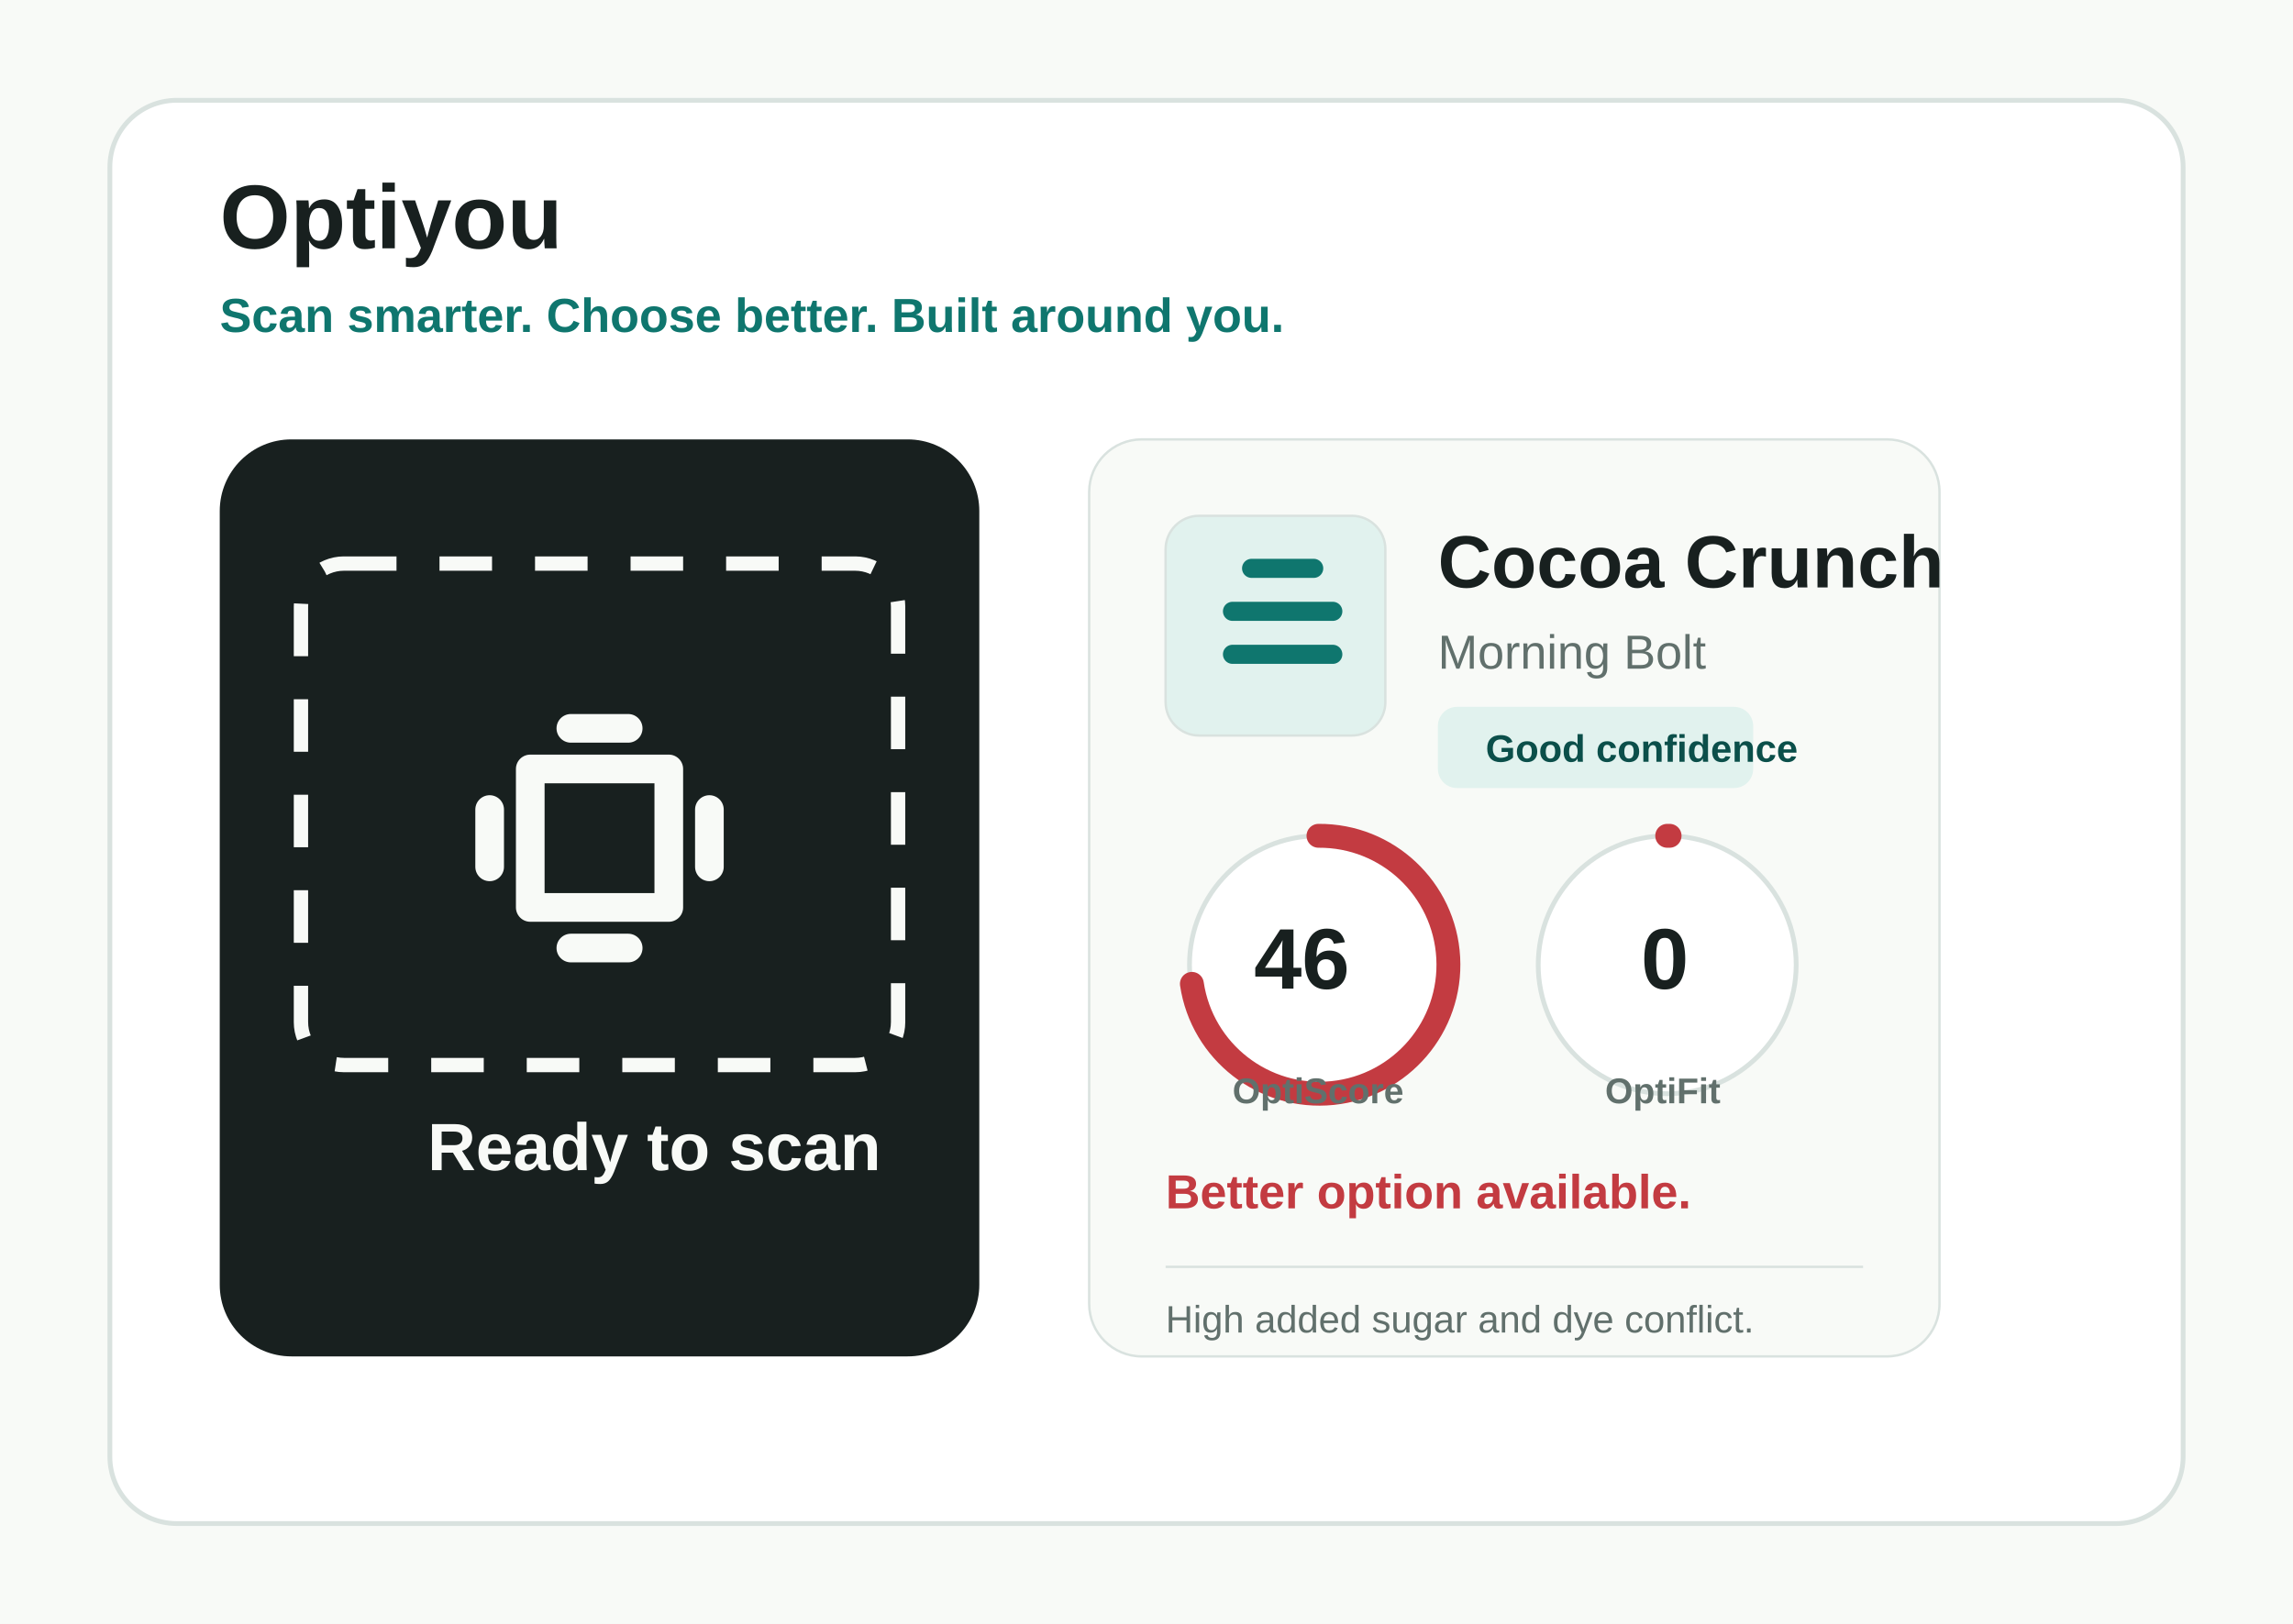
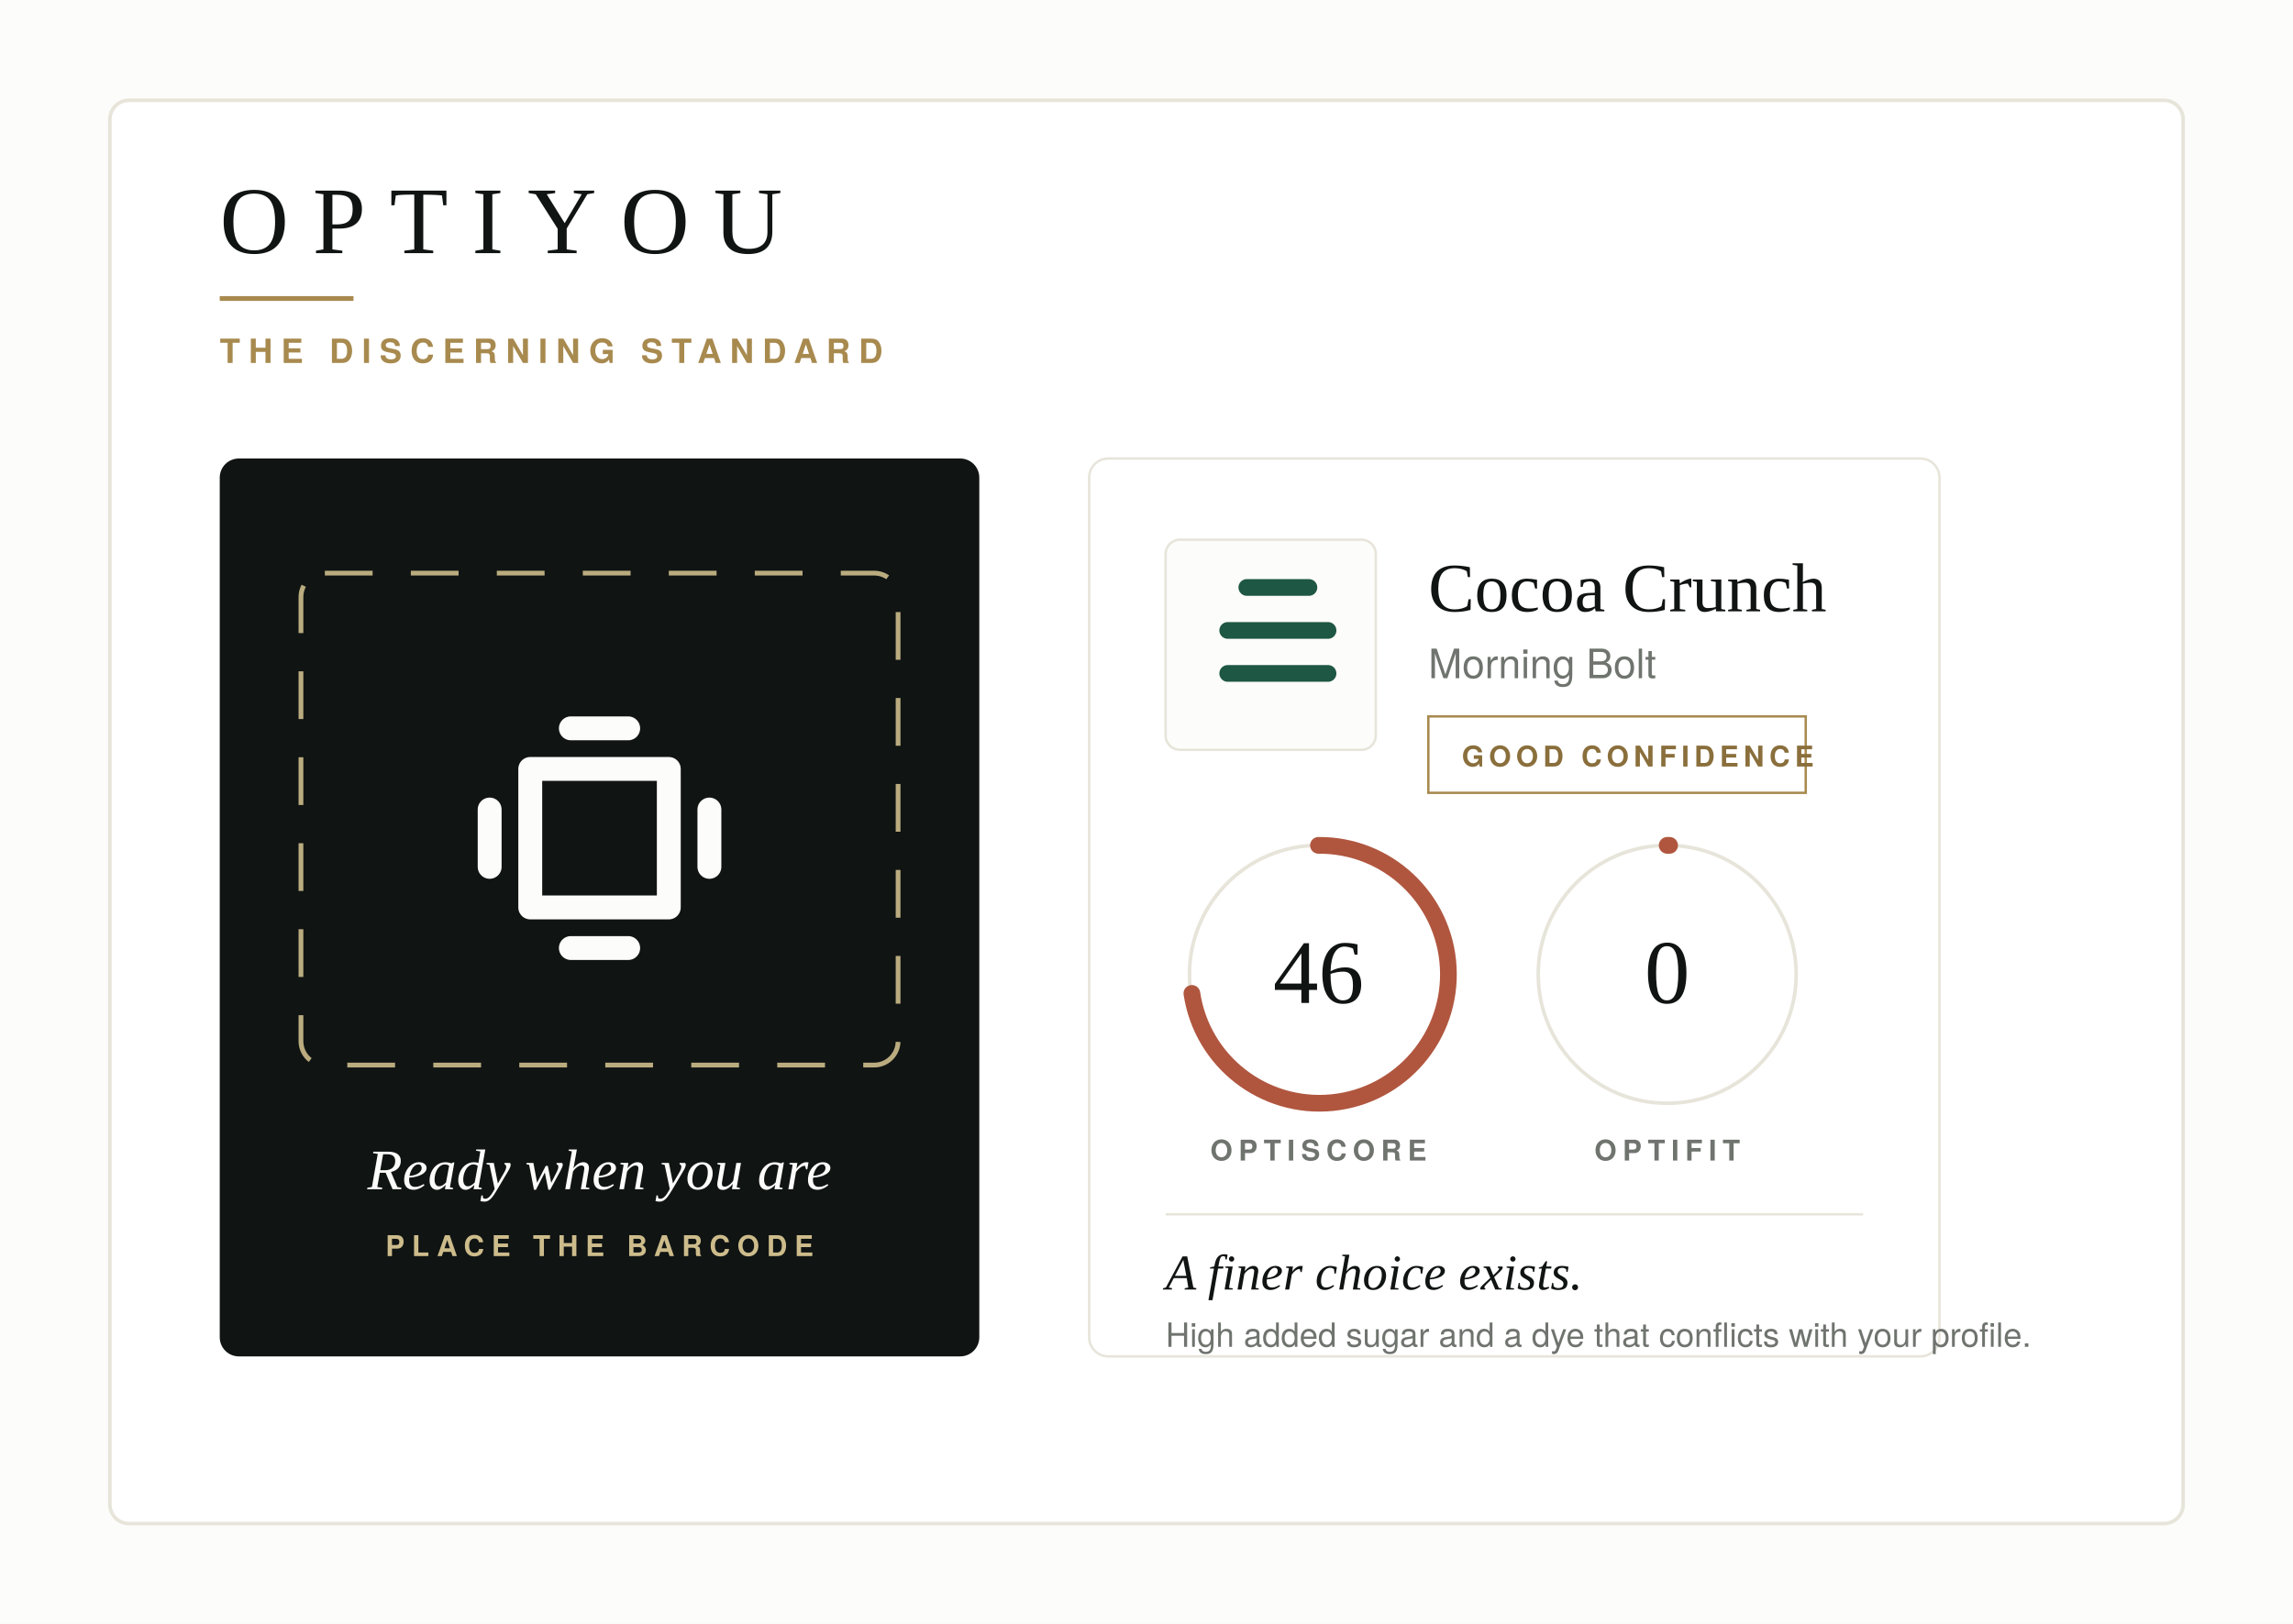
<svg xmlns="http://www.w3.org/2000/svg" viewBox="0 0 960 680" role="img" aria-labelledby="title desc">
-   <rect width="960" height="680" fill="#f8faf7" />
-   <rect x="46" y="42" width="868" height="596" rx="28" fill="#ffffff" stroke="#d9e2df" stroke-width="2" />
-   <text x="92" y="104" fill="#18201f" font-family="Arial, sans-serif" font-size="38" font-weight="800">Optiyou</text>
-   <text x="92" y="139" fill="#0f766e" font-family="Arial, sans-serif" font-size="20" font-weight="700">Scan smarter. Choose better. Built around you.</text>
-   <rect x="92" y="184" width="318" height="384" rx="30" fill="#18201f" />
-   <rect x="126" y="236" width="250" height="210" rx="18" fill="none" stroke="#f8faf7" stroke-width="6" stroke-dasharray="22 18" />
-   <path d="M222 322h58v58h-58zM205 339v24M297 339v24M239 305h24M239 397h24" fill="none" stroke="#f8faf7" stroke-width="12" stroke-linecap="round" stroke-linejoin="round" />
-   <text x="179" y="490" fill="#f8faf7" font-family="Arial, sans-serif" font-size="28" font-weight="800">Ready to scan</text>
-   <rect x="456" y="184" width="356" height="384" rx="22" fill="#f8faf7" stroke="#d9e2df" />
-   <rect x="488" y="216" width="92" height="92" rx="14" fill="#e1f2ee" stroke="#d9e2df" />
-   <path d="M516 274h42M516 256h42M524 238h26" fill="none" stroke="#0f766e" stroke-width="8" stroke-linecap="round" />
-   <text x="602" y="246" fill="#18201f" font-family="Arial, sans-serif" font-size="31" font-weight="800">Cocoa Crunch</text>
-   <text x="602" y="280" fill="#61706c" font-family="Arial, sans-serif" font-size="20">Morning Bolt</text>
-   <rect x="602" y="296" width="132" height="34" rx="8" fill="#e1f2ee" />
-   <text x="622" y="319" fill="#0b4f4a" font-family="Arial, sans-serif" font-size="16" font-weight="800">Good confidence</text>
-   <circle cx="552" cy="404" r="54" fill="#ffffff" stroke="#d9e2df" stroke-width="2" />
-   <path d="M552 350a54 54 0 1 1-53 62" fill="none" stroke="#c33b41" stroke-width="10" stroke-linecap="round" />
-   <text x="525" y="414" fill="#18201f" font-family="Arial, sans-serif" font-size="36" font-weight="900">46</text>
-   <text x="516" y="462" fill="#61706c" font-family="Arial, sans-serif" font-size="15" font-weight="700">OptiScore</text>
-   <circle cx="698" cy="404" r="54" fill="#ffffff" stroke="#d9e2df" stroke-width="2" />
-   <path d="M698 350a54 54 0 0 1 1 0" fill="none" stroke="#c33b41" stroke-width="10" stroke-linecap="round" />
-   <text x="687" y="414" fill="#18201f" font-family="Arial, sans-serif" font-size="36" font-weight="900">0</text>
-   <text x="672" y="462" fill="#61706c" font-family="Arial, sans-serif" font-size="15" font-weight="700">OptiFit</text>
-   <text x="488" y="506" fill="#c33b41" font-family="Arial, sans-serif" font-size="20" font-weight="800">Better option available.</text>
-   <rect x="488" y="530" width="292" height="1" fill="#d9e2df" />
-   <text x="488" y="558" fill="#61706c" font-family="Arial, sans-serif" font-size="16">High added sugar and dye conflict.</text>
+   <rect width="960" height="680" fill="#FCFCFA" />
+   <rect x="46" y="42" width="868" height="596" rx="8" fill="#FFFFFF" stroke="#E7E4DA" stroke-width="1.5" />
+   <text x="92" y="106" fill="#101413" font-family="Georgia, 'Times New Roman', serif" font-size="40" font-weight="500" letter-spacing="10">OPTIYOU</text>
+   <rect x="92" y="124" width="56" height="2" fill="#A88A4F" />
+   <text x="92" y="152" fill="#A88A4F" font-family="Avenir, 'Helvetica Neue', sans-serif" font-size="14" font-weight="600" letter-spacing="3.5">THE DISCERNING STANDARD</text>
+   <rect x="92" y="192" width="318" height="376" rx="8" fill="#101413" />
+   <rect x="126" y="240" width="250" height="206" rx="10" fill="none" stroke="#CDBC8B" stroke-width="2" stroke-dasharray="20 16" opacity="0.9" />
+   <path d="M222 322h58v58h-58zM205 339v24M297 339v24M239 305h24M239 397h24" fill="none" stroke="#FCFCFA" stroke-width="10" stroke-linecap="round" stroke-linejoin="round" />
+   <text x="251" y="498" fill="#FCFCFA" font-family="Georgia, 'Times New Roman', serif" font-size="24" font-style="italic" text-anchor="middle">Ready when you are</text>
+   <text x="251" y="526" fill="#CDBC8B" font-family="Avenir, 'Helvetica Neue', sans-serif" font-size="12" font-weight="600" letter-spacing="3" text-anchor="middle">PLACE THE BARCODE</text>
+   <rect x="456" y="192" width="356" height="376" rx="8" fill="#FFFFFF" stroke="#E7E4DA" />
+   <rect x="488" y="226" width="88" height="88" rx="6" fill="#FCFCFA" stroke="#E7E4DA" />
+   <path d="M514 282h42M514 264h42M522 246h26" fill="none" stroke="#1E5743" stroke-width="7" stroke-linecap="round" />
+   <text x="598" y="256" fill="#101413" font-family="Georgia, 'Times New Roman', serif" font-size="29" font-weight="500">Cocoa Crunch</text>
+   <text x="598" y="284" fill="#6F746E" font-family="Avenir, 'Helvetica Neue', sans-serif" font-size="17">Morning Bolt</text>
+   <rect x="598" y="300" width="158" height="32" fill="none" stroke="#A88A4F" />
+   <text x="612" y="321" fill="#8A6F3C" font-family="Avenir, 'Helvetica Neue', sans-serif" font-size="12" font-weight="600" letter-spacing="2">GOOD CONFIDENCE</text>
+   <circle cx="552" cy="408" r="54" fill="#FFFFFF" stroke="#E7E4DA" stroke-width="1.5" />
+   <path d="M552 354a54 54 0 1 1-53 62" fill="none" stroke="#B0563F" stroke-width="7" stroke-linecap="round" />
+   <text x="552" y="420" fill="#101413" font-family="Georgia, 'Times New Roman', serif" font-size="38" font-weight="500" text-anchor="middle">46</text>
+   <text x="552" y="486" fill="#6F746E" font-family="Avenir, 'Helvetica Neue', sans-serif" font-size="12" font-weight="600" letter-spacing="2.5" text-anchor="middle">OPTISCORE</text>
+   <circle cx="698" cy="408" r="54" fill="#FFFFFF" stroke="#E7E4DA" stroke-width="1.5" />
+   <path d="M698 354a54 54 0 0 1 1 0" fill="none" stroke="#B0563F" stroke-width="7" stroke-linecap="round" />
+   <text x="698" y="420" fill="#101413" font-family="Georgia, 'Times New Roman', serif" font-size="38" font-weight="500" text-anchor="middle">0</text>
+   <text x="698" y="486" fill="#6F746E" font-family="Avenir, 'Helvetica Neue', sans-serif" font-size="12" font-weight="600" letter-spacing="2.5" text-anchor="middle">OPTIFIT</text>
+   <rect x="488" y="508" width="292" height="1" fill="#E7E4DA" />
+   <text x="488" y="540" fill="#101413" font-family="Georgia, 'Times New Roman', serif" font-size="21" font-style="italic">A finer choice exists.</text>
+   <text x="488" y="564" fill="#6F746E" font-family="Avenir, 'Helvetica Neue', sans-serif" font-size="14">High added sugar and a dye that conflicts with your profile.</text>
</svg>
